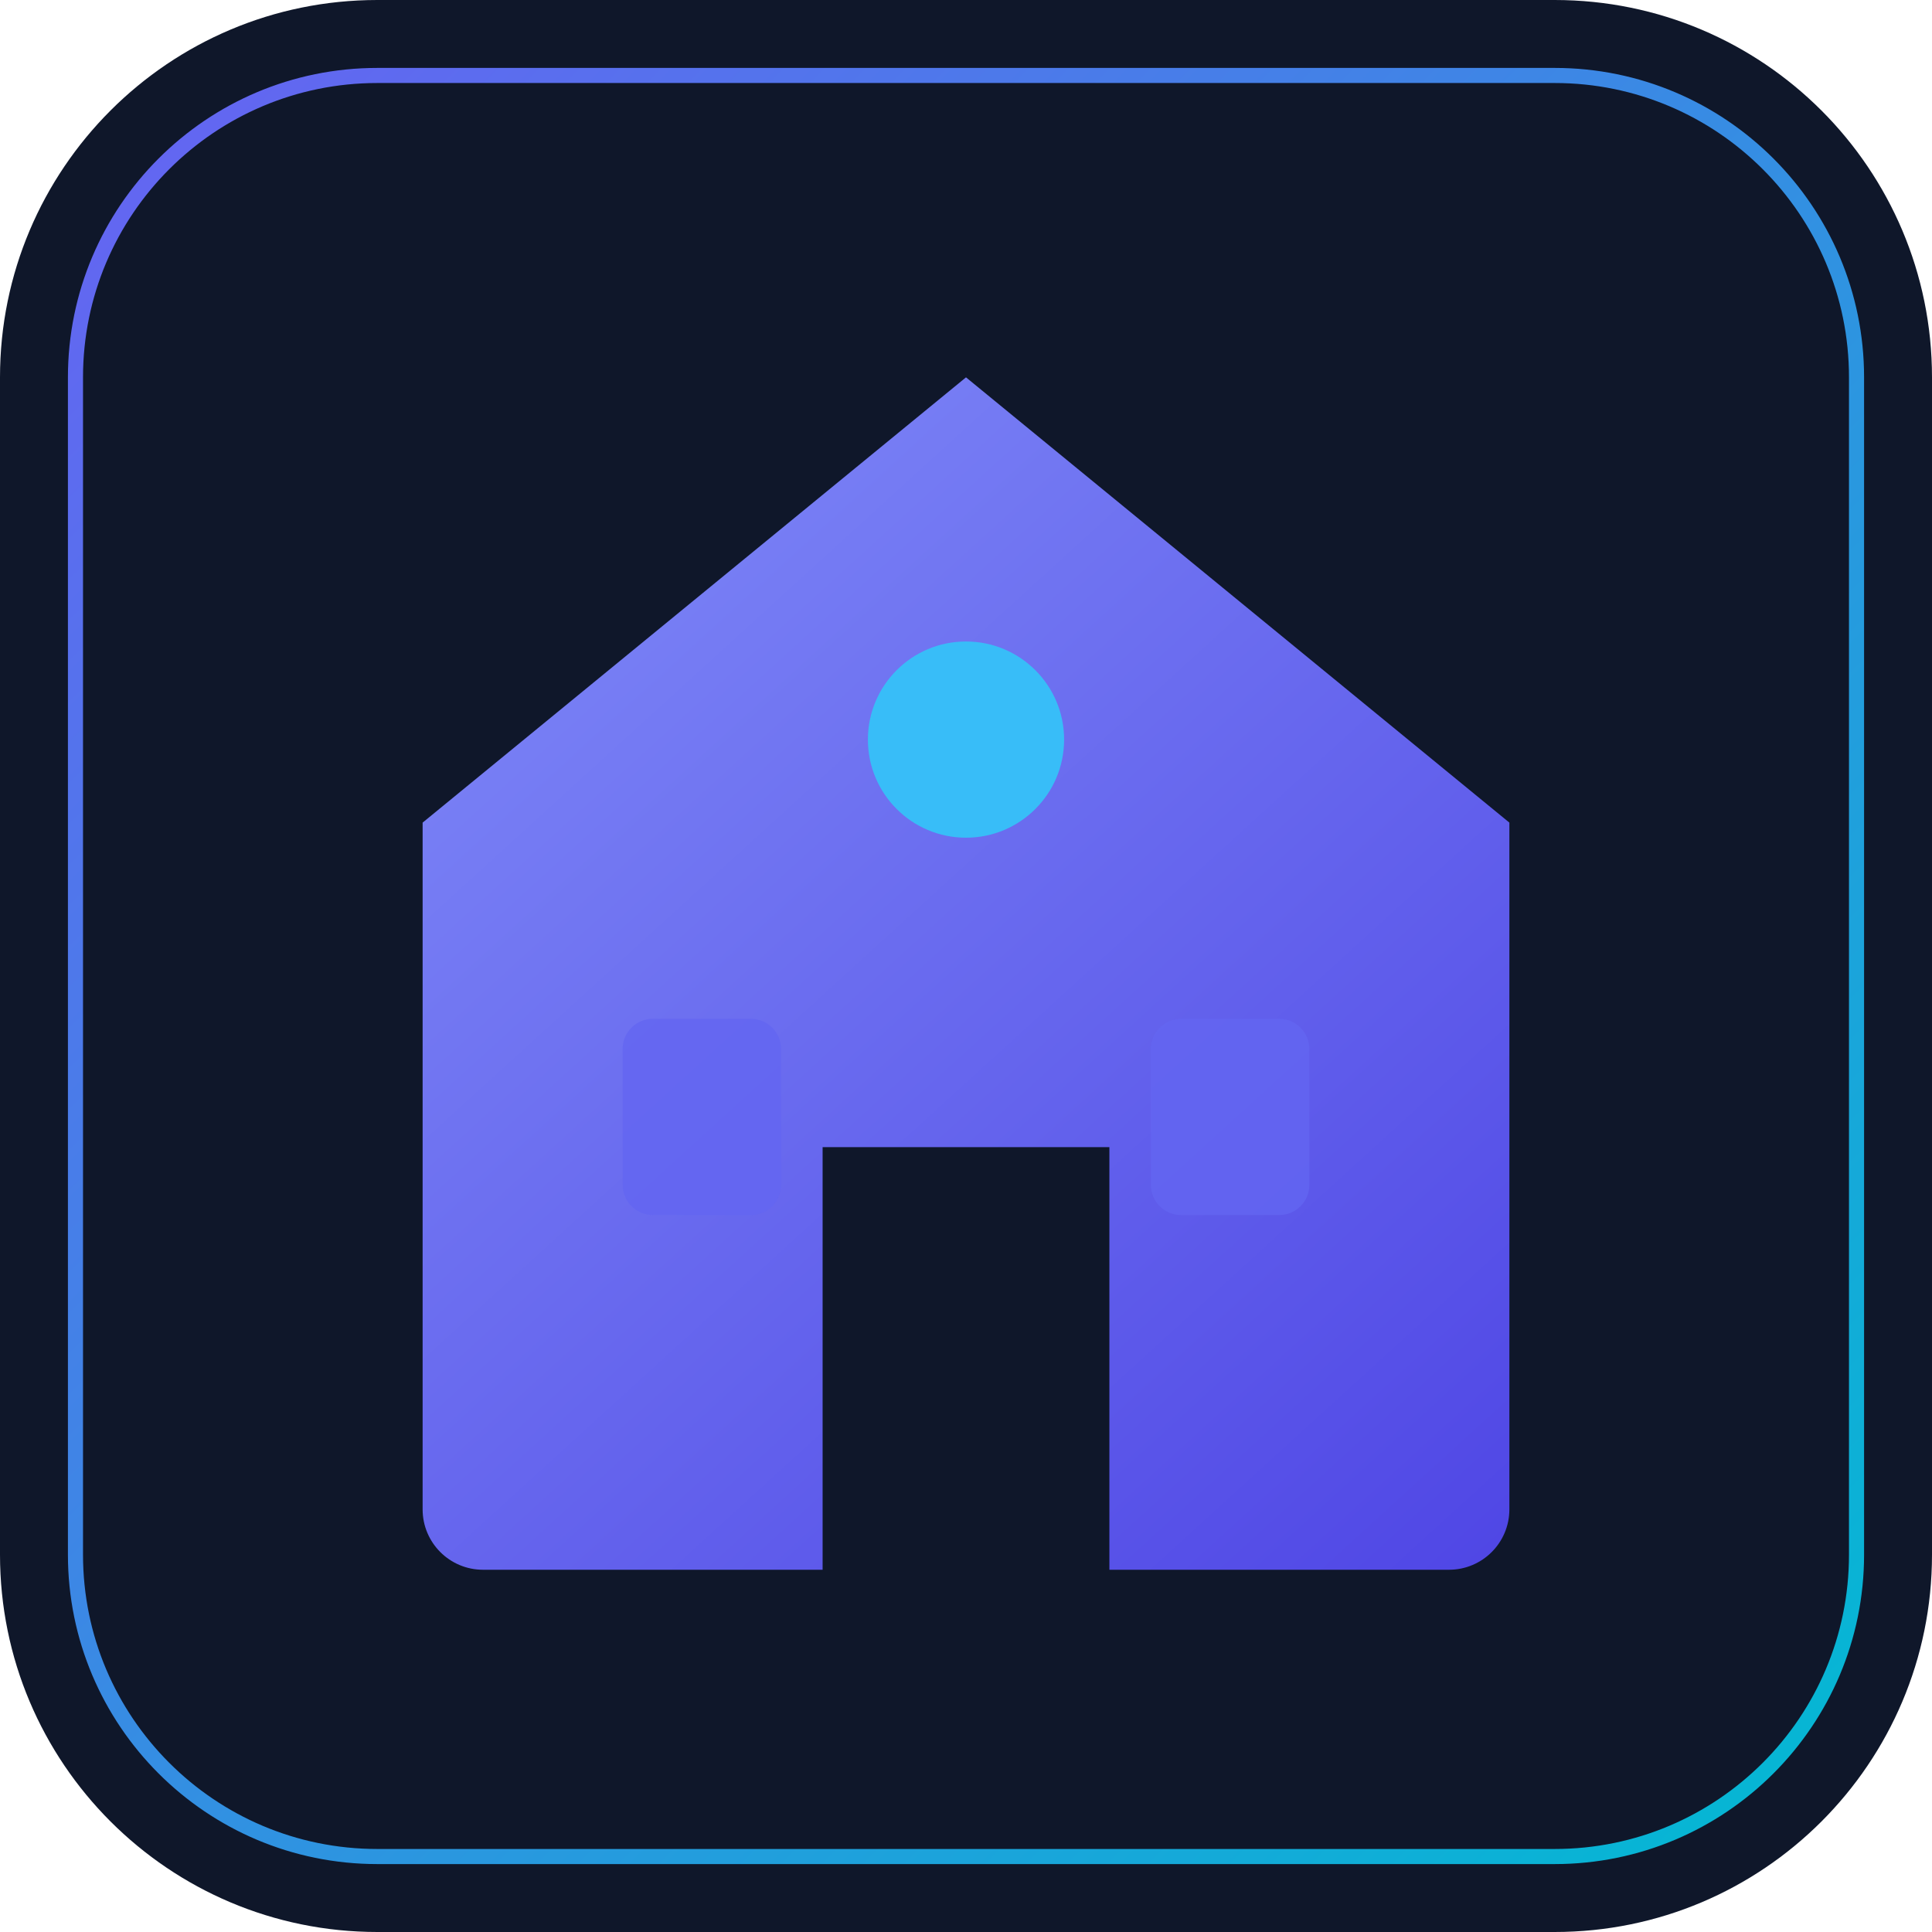
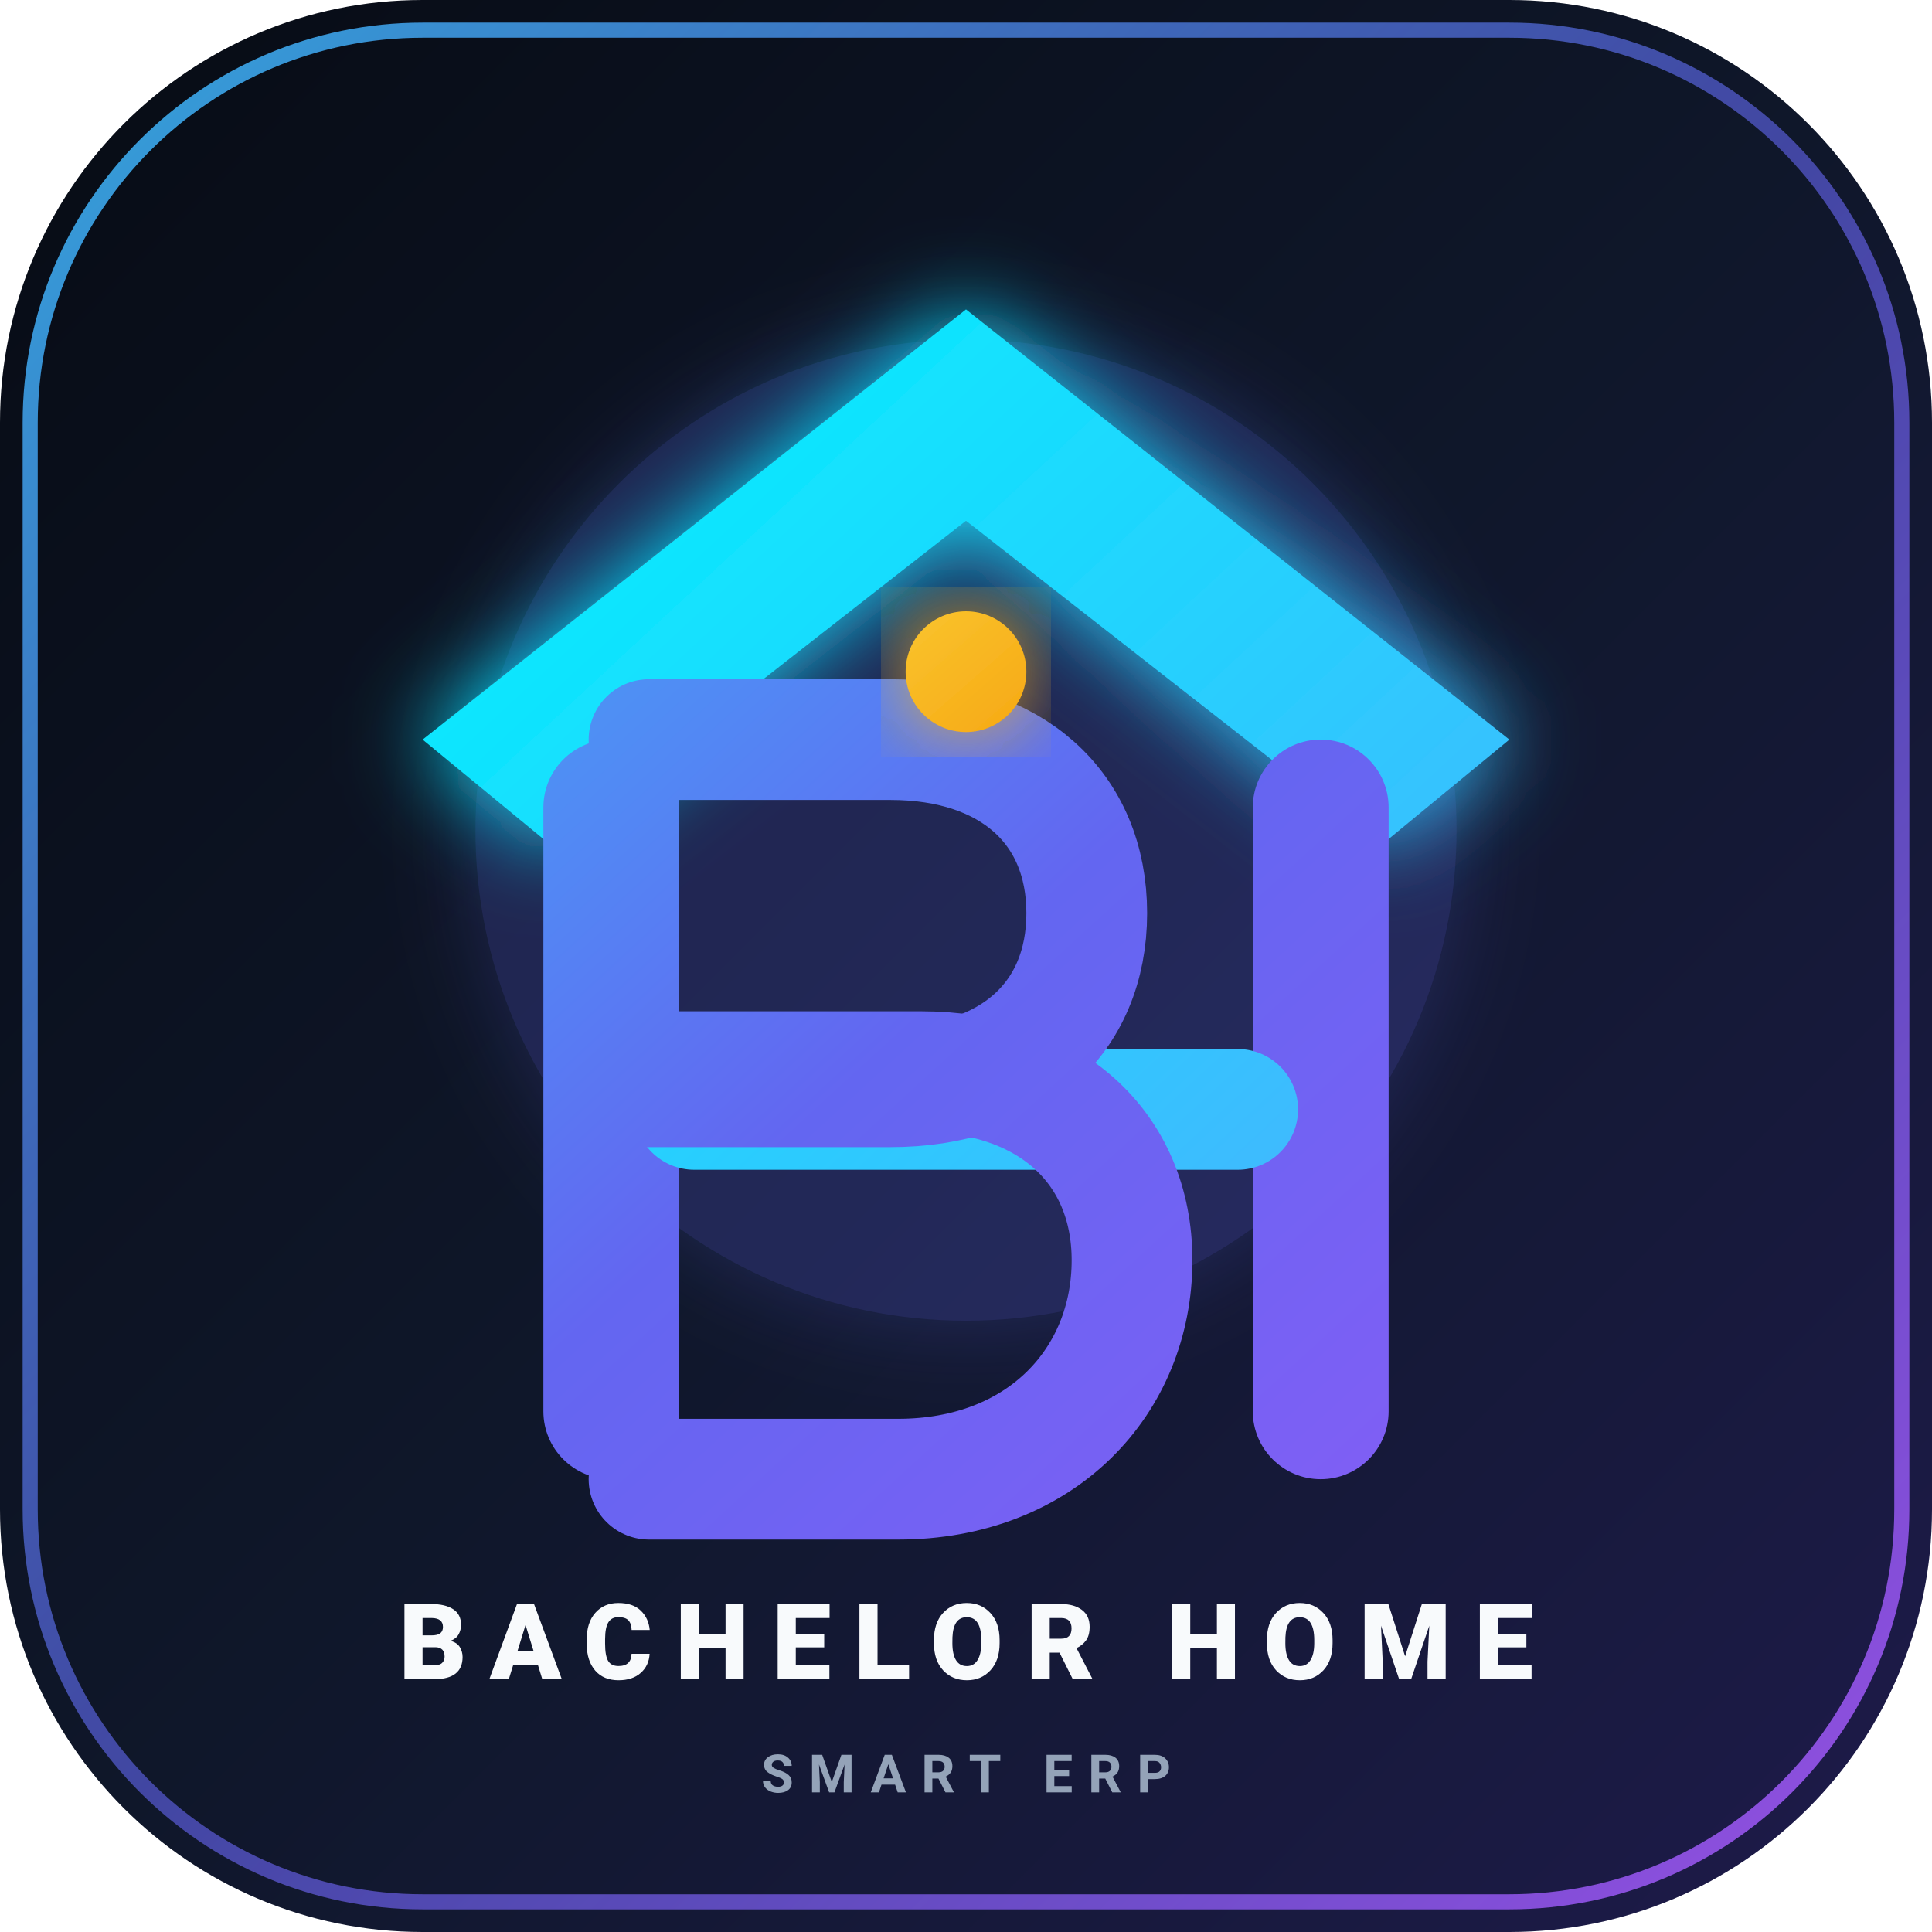
<svg xmlns="http://www.w3.org/2000/svg" width="512" height="512" viewBox="0 0 512 512" fill="none">
-   <rect width="512" height="512" rx="100" fill="#0f172a" />
-   <rect x="20" y="20" width="472" height="472" rx="80" stroke="url(#paint0_linear)" stroke-width="4" />
-   <path d="M256 100L112 218V400C112 408.837 119.163 416 128 416H218V304H294V416H384C392.837 416 400 408.837 400 400V218L256 100Z" fill="url(#paint1_linear)" />
-   <circle cx="256" cy="196" r="26" fill="#38bdf8" />
-   <rect x="165" y="270" width="42" height="52" rx="8" fill="#6366f1" fill-opacity="0.8" />
-   <rect x="305" y="270" width="42" height="52" rx="8" fill="#6366f1" fill-opacity="0.8" />
  <defs>
-     <linearGradient id="paint0_linear" x1="40" y1="40" x2="472" y2="472" gradientUnits="userSpaceOnUse">
-       <stop stop-color="#6366f1" />
-       <stop offset="1" stop-color="#06b6d4" />
+     <linearGradient id="bg_grad" x1="0" y1="0" x2="512" y2="512" gradientUnits="userSpaceOnUse">
+       <stop offset="0%" stop-color="#070b14" />
+       <stop offset="50%" stop-color="#0f172a" />
+       <stop offset="100%" stop-color="#1e1b4b" />
    </linearGradient>
-     <linearGradient id="paint1_linear" x1="112" y1="100" x2="400" y2="416" gradientUnits="userSpaceOnUse">
-       <stop stop-color="#818cf8" />
-       <stop offset="1" stop-color="#4f46e5" />
+     <linearGradient id="border_grad" x1="0" y1="0" x2="512" y2="512" gradientUnits="userSpaceOnUse">
+       <stop offset="0%" stop-color="#38bdf8" stop-opacity="0.9" />
+       <stop offset="50%" stop-color="#6366f1" stop-opacity="0.6" />
+       <stop offset="100%" stop-color="#a855f7" stop-opacity="0.9" />
    </linearGradient>
+     <linearGradient id="brand_primary" x1="90" y1="80" x2="420" y2="440" gradientUnits="userSpaceOnUse">
+       <stop offset="0%" stop-color="#38bdf8" />
+       <stop offset="50%" stop-color="#6366f1" />
+       <stop offset="100%" stop-color="#8b5cf6" />
+     </linearGradient>
+     <linearGradient id="brand_accent" x1="120" y1="100" x2="380" y2="380" gradientUnits="userSpaceOnUse">
+       <stop offset="0%" stop-color="#00f2fe" />
+       <stop offset="100%" stop-color="#4facfe" />
+     </linearGradient>
+     <linearGradient id="gold_accent" x1="220" y1="120" x2="290" y2="200" gradientUnits="userSpaceOnUse">
+       <stop offset="0%" stop-color="#fde047" />
+       <stop offset="100%" stop-color="#f59e0b" />
+     </linearGradient>
+     <filter id="glow" x="-20%" y="-20%" width="140%" height="140%">
+       <feGaussianBlur stdDeviation="12" result="blur" />
+       <feComposite in="SourceGraphic" in2="blur" operator="over" />
+     </filter>
  </defs>
+   <rect width="512" height="512" rx="112" fill="url(#bg_grad)" />
+   <rect x="8" y="8" width="496" height="496" rx="104" stroke="url(#border_grad)" stroke-width="4" fill="none" />
+   <circle cx="256" cy="220" r="130" fill="#6366f1" opacity="0.22" filter="url(#glow)" />
+   <path d="M256 82 L400 196 L366 224 L256 138 L146 224 L112 196 Z" fill="url(#brand_accent)" filter="url(#glow)" />
+   <rect x="144" y="196" width="36" height="196" rx="18" fill="url(#brand_primary)" />
+   <rect x="332" y="196" width="36" height="196" rx="18" fill="url(#brand_primary)" />
+   <rect x="168" y="278" width="176" height="32" rx="16" fill="url(#brand_accent)" />
+   <path d="M172 196 H236 C268 196 288 214 288 242 C288 270 268 288 236 288 H172" fill="none" stroke="url(#brand_primary)" stroke-width="32" stroke-linecap="round" stroke-linejoin="round" />
+   <path d="M172 284 H244 C278 284 300 304 300 334 C300 366 276 392 238 392 H172" fill="none" stroke="url(#brand_primary)" stroke-width="32" stroke-linecap="round" stroke-linejoin="round" />
+   <circle cx="256" cy="178" r="16" fill="url(#gold_accent)" filter="url(#glow)" />
+   <text x="256" y="445" font-family="-apple-system, BlinkMacSystemFont, 'Segoe UI', Roboto, sans-serif" font-size="28" font-weight="800" fill="#f8fafc" letter-spacing="6" text-anchor="middle">BACHELOR HOME</text>
+   <text x="256" y="475" font-family="-apple-system, BlinkMacSystemFont, 'Segoe UI', Roboto, sans-serif" font-size="14" font-weight="600" fill="#94a3b8" letter-spacing="4" text-anchor="middle">SMART ERP</text>
</svg>
